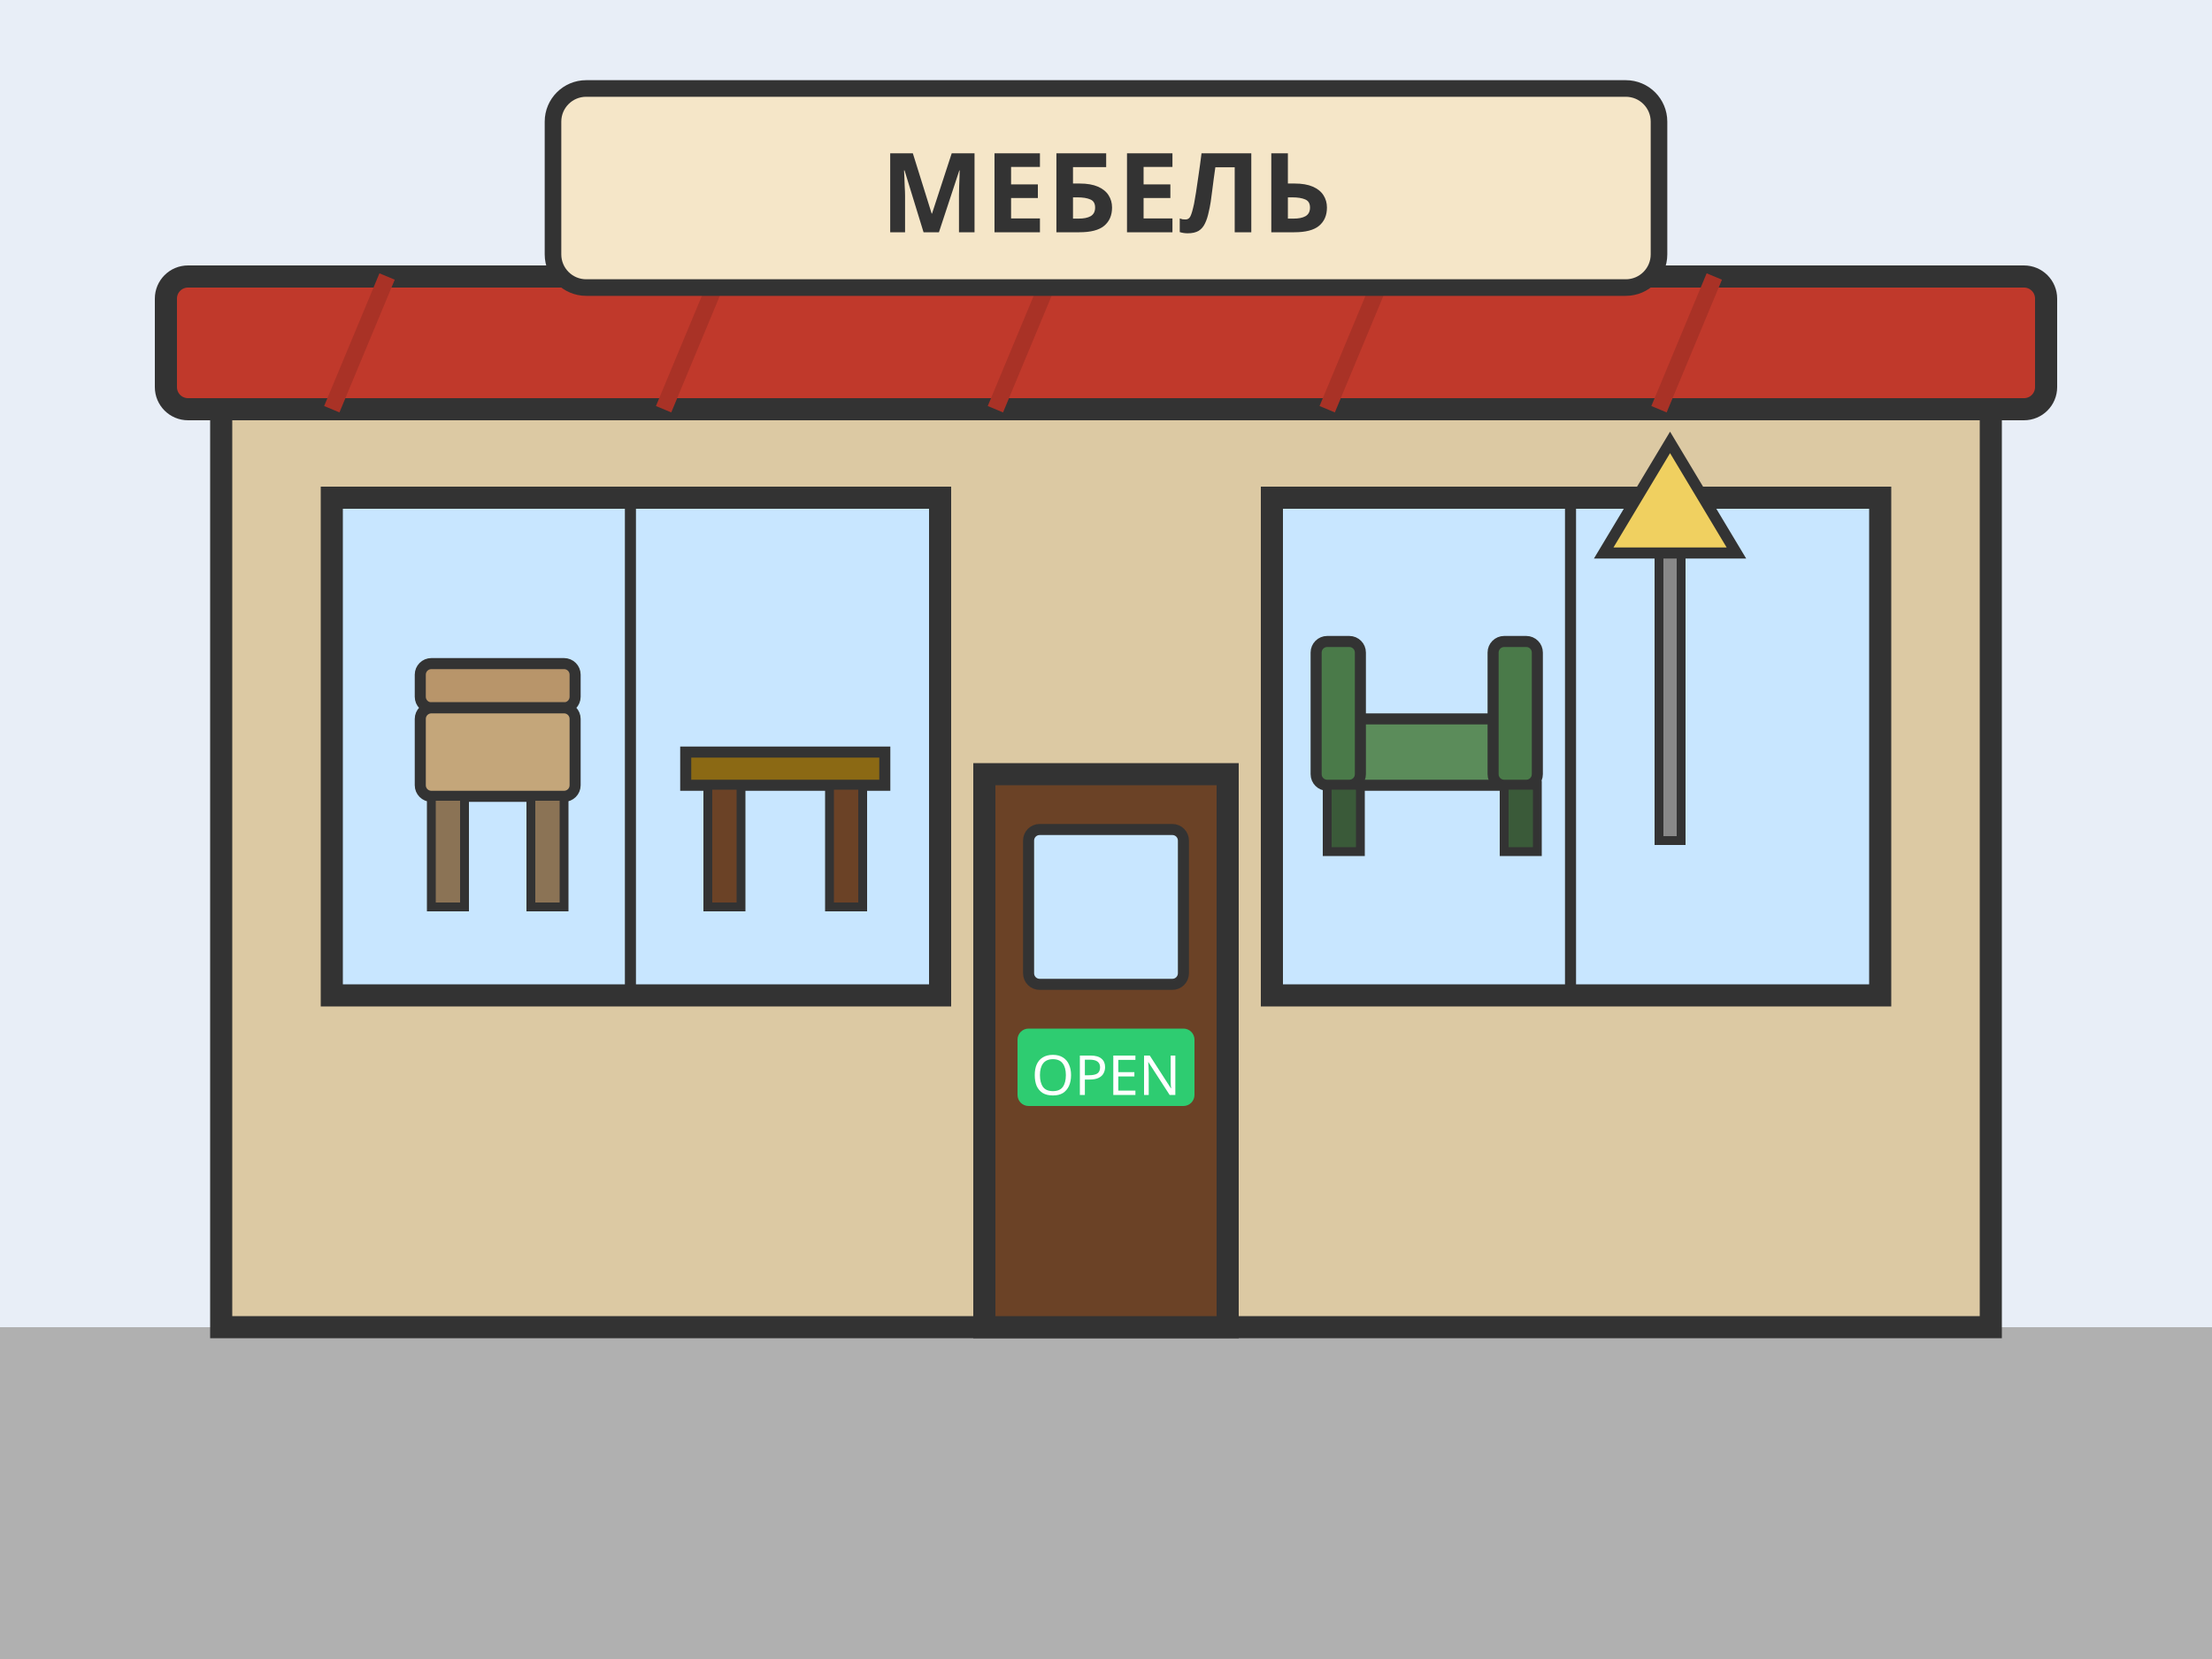
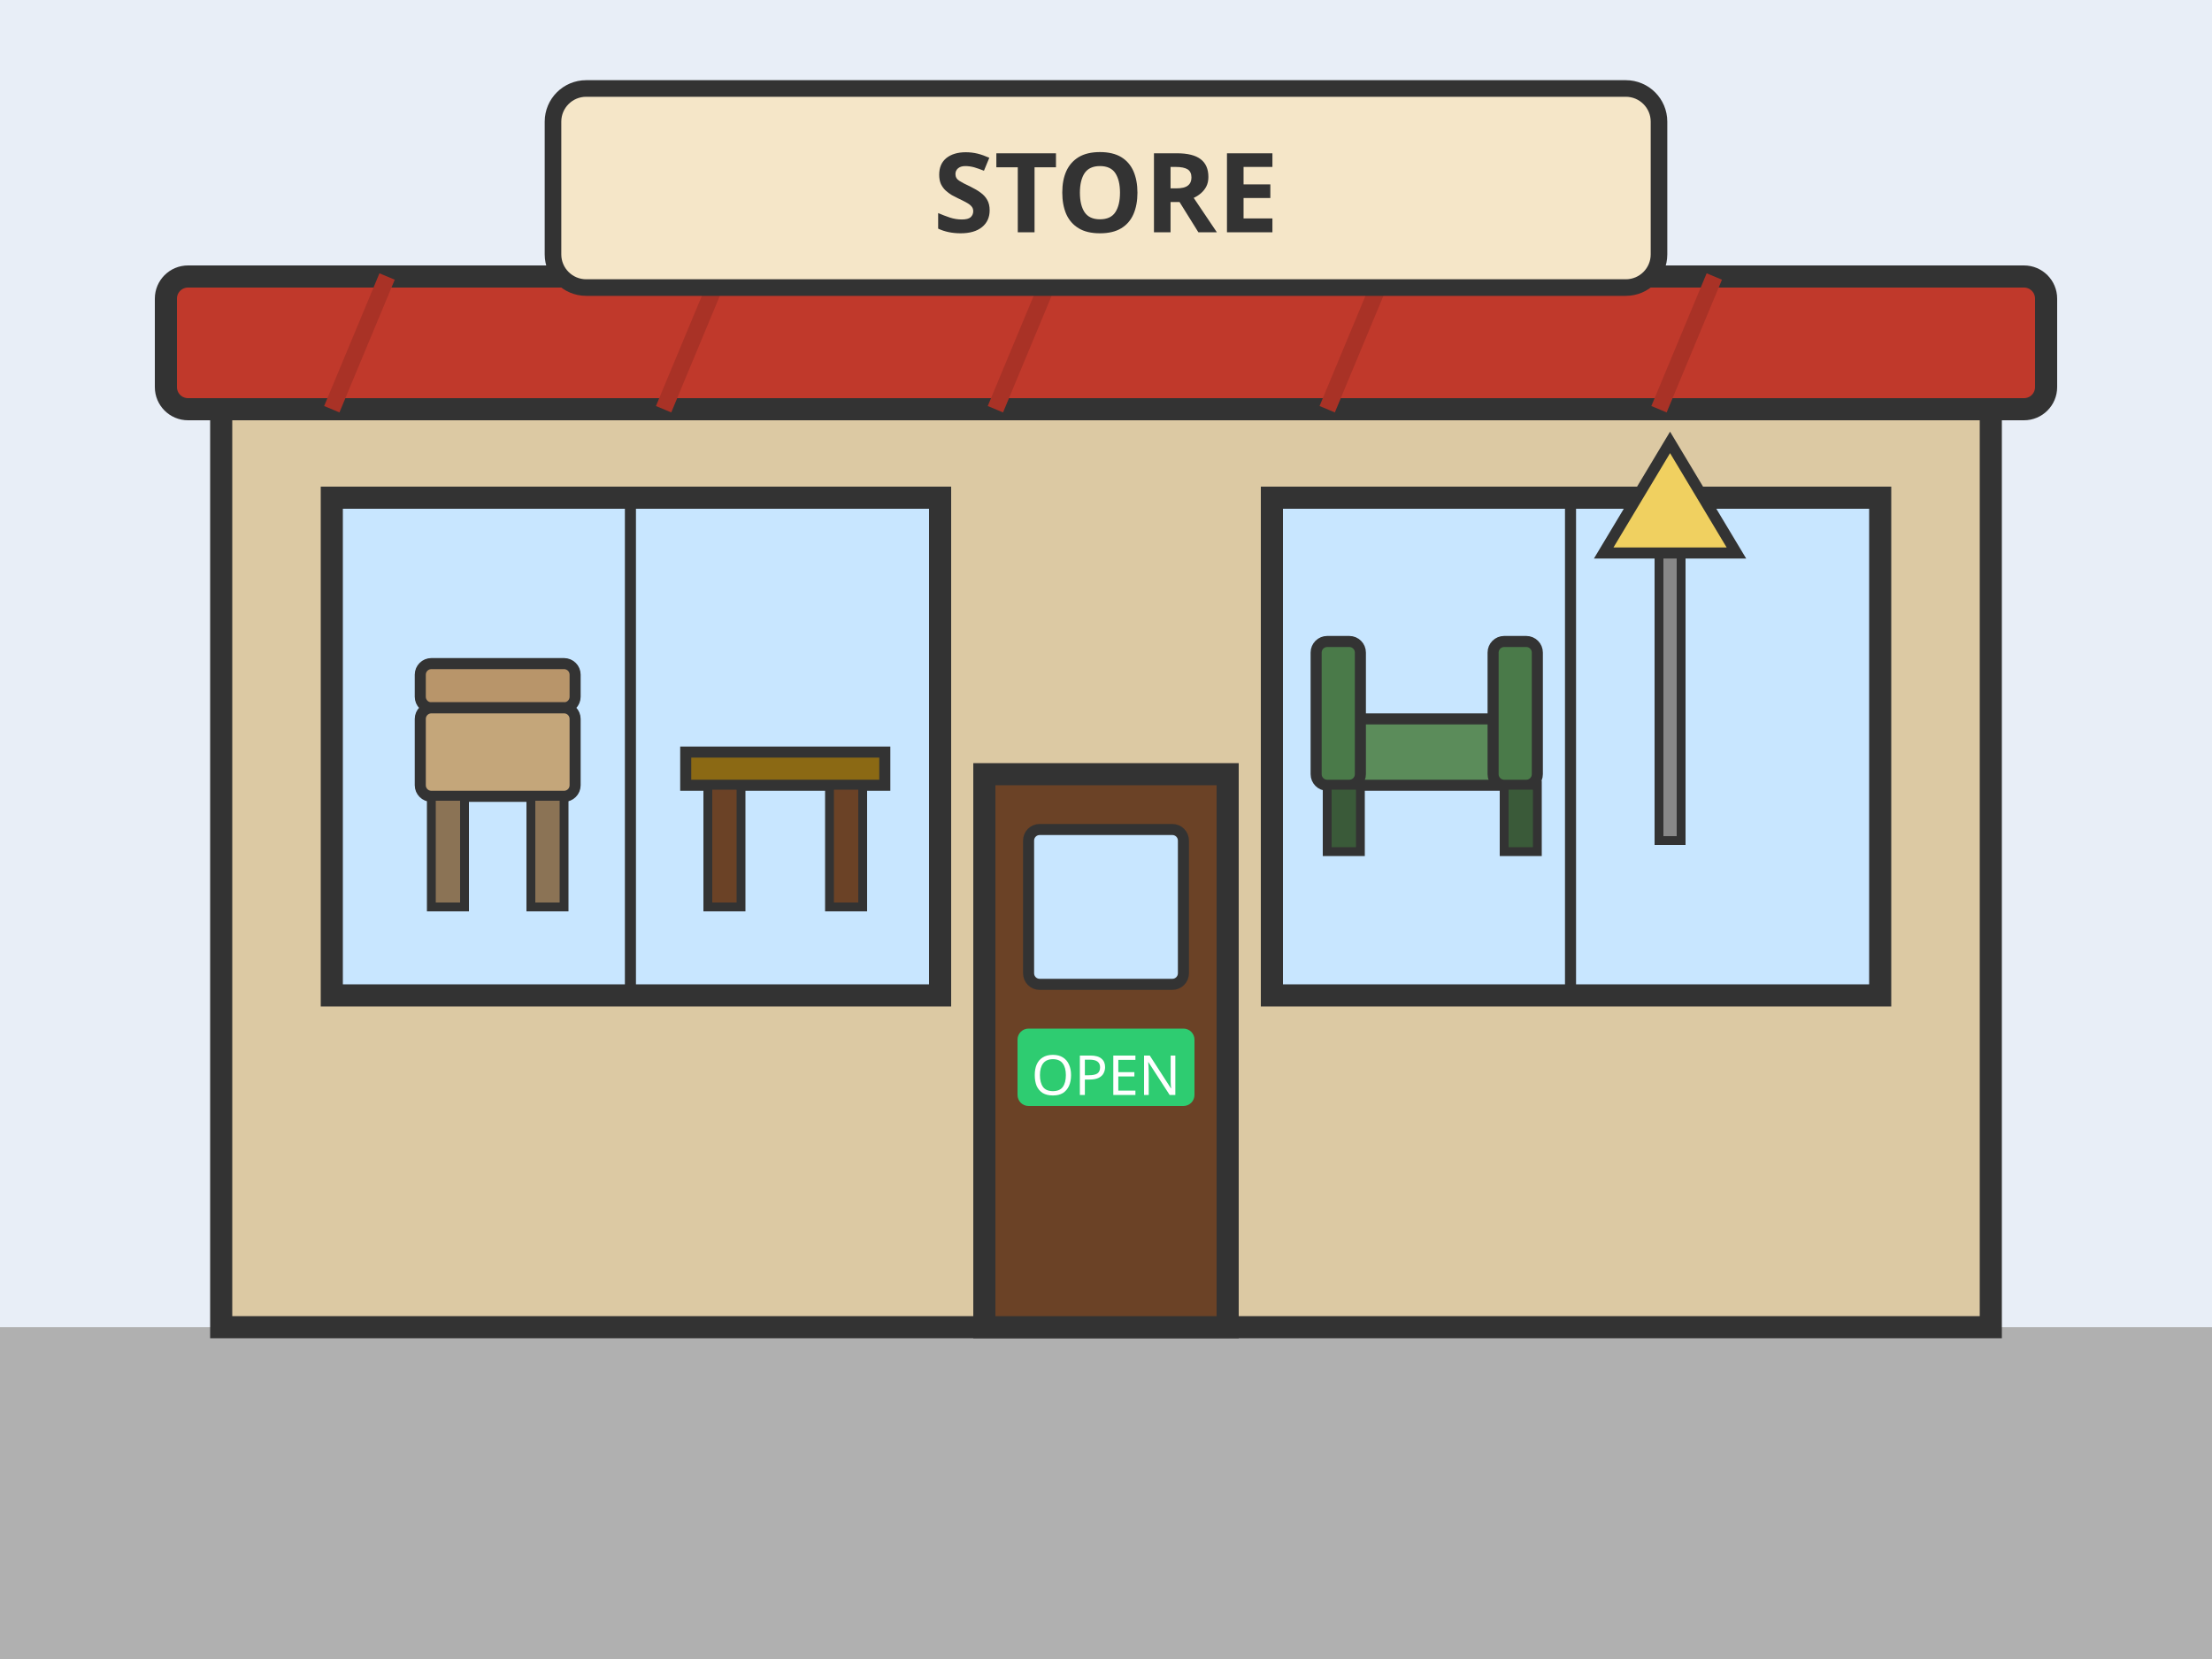
<svg xmlns="http://www.w3.org/2000/svg" width="200" height="150" viewBox="0 0 200 150">
  <rect width="200" height="150" fill="#e8eef7" />
  <rect x="0" y="120" width="200" height="30" fill="#b0b0b0" />
  <rect x="20" y="30" width="160" height="90" fill="#dcc9a3" stroke="#333" stroke-width="2" />
  <rect x="15" y="25" width="170" height="12" rx="2" fill="#c0392b" stroke="#333" stroke-width="2" />
  <line x1="35" y1="25" x2="30" y2="37" stroke="#a93226" stroke-width="1.5" />
  <line x1="65" y1="25" x2="60" y2="37" stroke="#a93226" stroke-width="1.5" />
  <line x1="95" y1="25" x2="90" y2="37" stroke="#a93226" stroke-width="1.5" />
  <line x1="125" y1="25" x2="120" y2="37" stroke="#a93226" stroke-width="1.5" />
  <line x1="155" y1="25" x2="150" y2="37" stroke="#a93226" stroke-width="1.5" />
  <rect x="50" y="8" width="100" height="18" rx="3" fill="#f5e6c8" stroke="#333" stroke-width="1.5" />
-   <text x="100" y="21" text-anchor="middle" font-family="sans-serif" font-size="10" font-weight="bold" fill="#333">МЕБЕЛЬ</text>
+   <text x="100" y="21" text-anchor="middle" font-family="sans-serif" font-size="10" font-weight="bold" fill="#333">STORE</text>
  <rect x="30" y="45" width="55" height="45" fill="#c8e6ff" stroke="#333" stroke-width="2" />
  <line x1="57" y1="45" x2="57" y2="90" stroke="#333" stroke-width="1" />
  <rect x="38" y="60" width="14" height="4" rx="1" fill="#b8956a" stroke="#333" stroke-width="1" />
  <rect x="38" y="64" width="14" height="8" rx="1" fill="#c4a67a" stroke="#333" stroke-width="1" />
  <rect x="39" y="72" width="3" height="10" fill="#8b7355" stroke="#333" stroke-width="0.8" />
  <rect x="48" y="72" width="3" height="10" fill="#8b7355" stroke="#333" stroke-width="0.8" />
  <rect x="62" y="68" width="18" height="3" fill="#8b6914" stroke="#333" stroke-width="1" />
  <rect x="64" y="71" width="3" height="11" fill="#6b4226" stroke="#333" stroke-width="0.8" />
  <rect x="75" y="71" width="3" height="11" fill="#6b4226" stroke="#333" stroke-width="0.8" />
  <rect x="115" y="45" width="55" height="45" fill="#c8e6ff" stroke="#333" stroke-width="2" />
  <line x1="142" y1="45" x2="142" y2="90" stroke="#333" stroke-width="1" />
  <rect x="120" y="65" width="18" height="6" rx="2" fill="#5b8c5a" stroke="#333" stroke-width="1" />
  <rect x="119" y="58" width="4" height="13" rx="1" fill="#4a7a49" stroke="#333" stroke-width="1" />
  <rect x="135" y="58" width="4" height="13" rx="1" fill="#4a7a49" stroke="#333" stroke-width="1" />
  <rect x="120" y="71" width="3" height="6" fill="#3a5a39" stroke="#333" stroke-width="0.8" />
  <rect x="136" y="71" width="3" height="6" fill="#3a5a39" stroke="#333" stroke-width="0.8" />
  <rect x="150" y="50" width="2" height="26" fill="#888" stroke="#333" stroke-width="0.8" />
  <polygon points="145,50 157,50 151,40" fill="#f0d060" stroke="#333" stroke-width="1" />
  <rect x="89" y="70" width="22" height="50" fill="#6b4226" stroke="#333" stroke-width="2" />
  <circle cx="106" cy="96" r="2" fill="#d4a017" />
  <rect x="93" y="75" width="14" height="14" rx="1" fill="#c8e6ff" stroke="#333" stroke-width="1" />
  <rect x="92" y="93" width="16" height="7" rx="1" fill="#2ecc71" />
  <text x="100" y="99" text-anchor="middle" font-family="sans-serif" font-size="5" fill="white">OPEN</text>
</svg>
